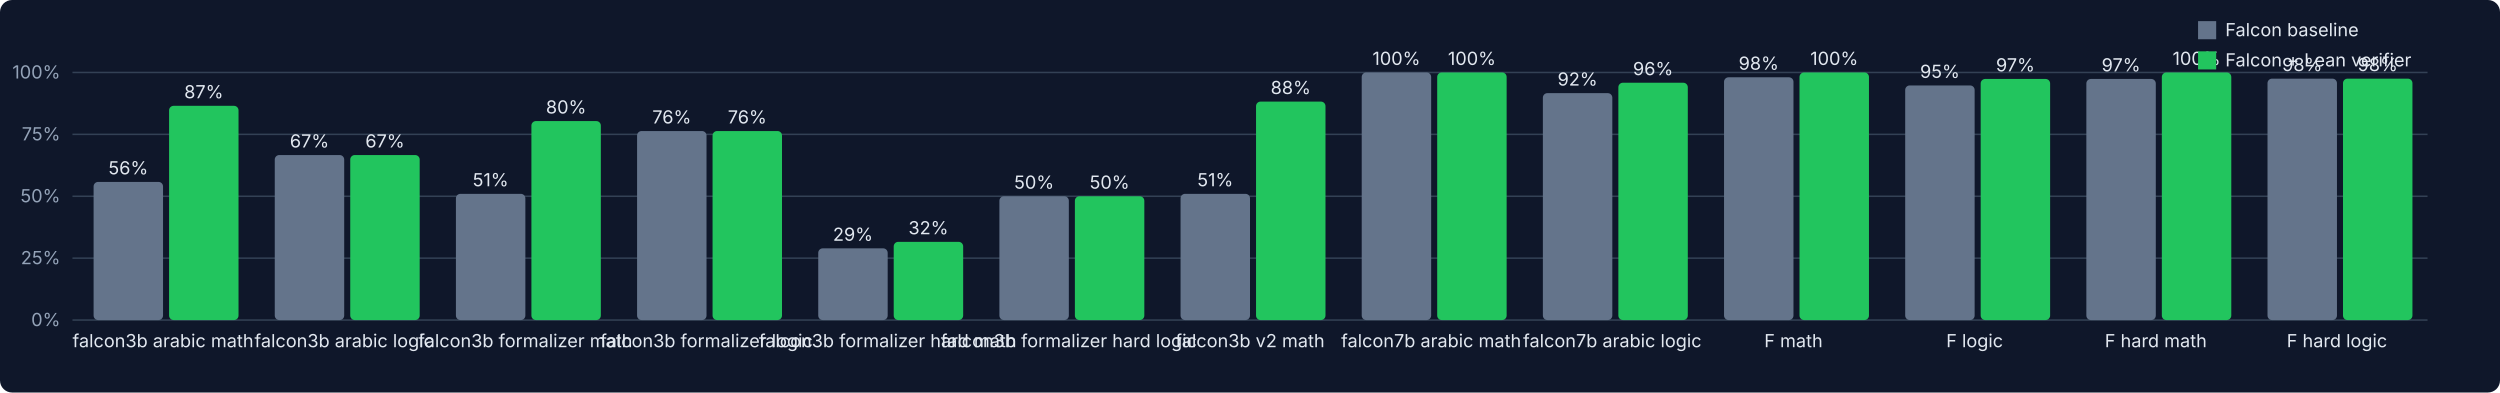
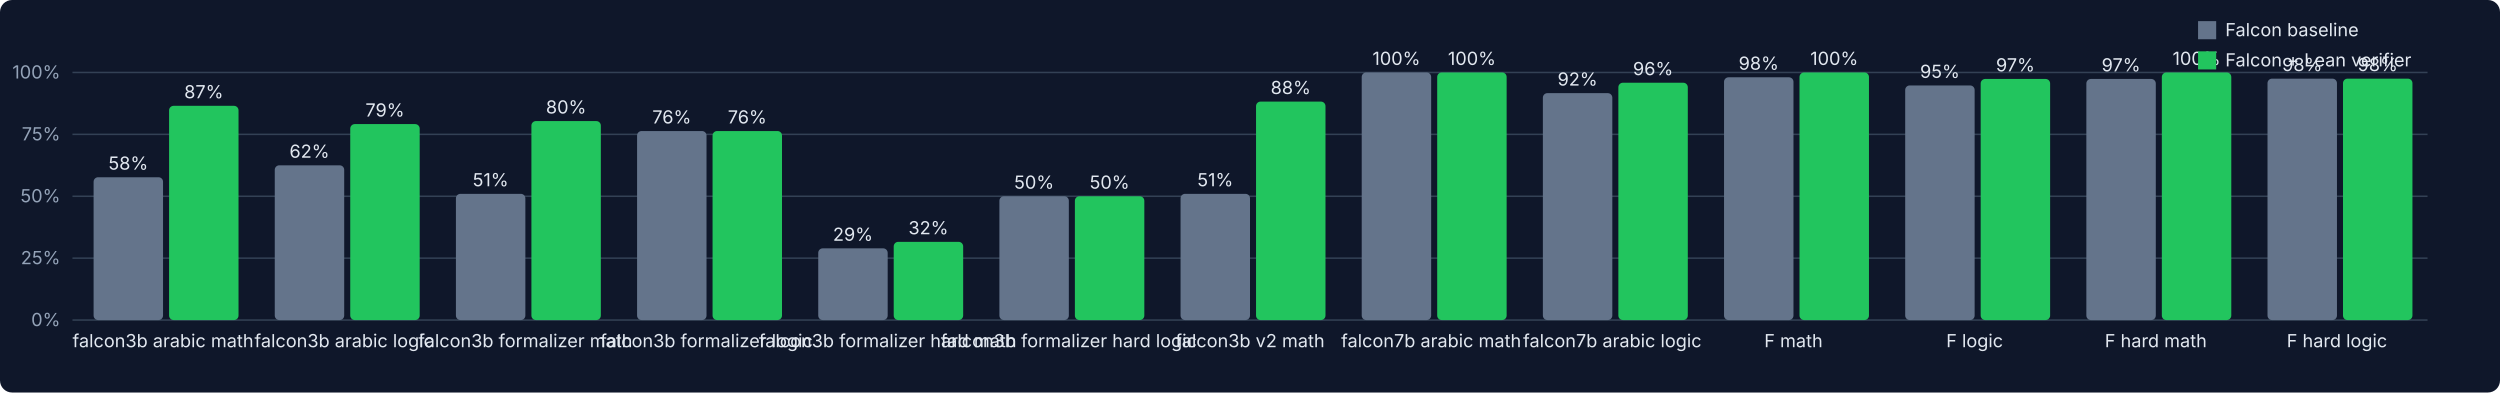
<svg xmlns="http://www.w3.org/2000/svg" viewBox="0 0 1656 260" width="1656" height="260" font-family="Inter,Segoe UI,sans-serif" font-size="12">
  <rect width="1656" height="260" fill="#0f172a" rx="8" />
  <line x1="48" x2="1608" y1="212.0" y2="212.0" stroke="#334155" />
  <text x="40" y="216.0" fill="#94a3b8" text-anchor="end">0%</text>
  <line x1="48" x2="1608" y1="171.0" y2="171.0" stroke="#334155" />
  <text x="40" y="175.0" fill="#94a3b8" text-anchor="end">25%</text>
  <line x1="48" x2="1608" y1="130.0" y2="130.0" stroke="#334155" />
  <text x="40" y="134.0" fill="#94a3b8" text-anchor="end">50%</text>
  <line x1="48" x2="1608" y1="89.0" y2="89.0" stroke="#334155" />
  <text x="40" y="93.0" fill="#94a3b8" text-anchor="end">75%</text>
  <line x1="48" x2="1608" y1="48.0" y2="48.0" stroke="#334155" />
  <text x="40" y="52.0" fill="#94a3b8" text-anchor="end">100%</text>
-   <rect x="62.0" y="120.5" width="46" height="91.5" fill="#64748b" rx="3" />
-   <text x="85.0" y="115.5" fill="#e2e8f0" text-anchor="middle">56%</text>
+   <rect x="62.0" y="117.4" width="46" height="94.6" fill="#64748b" rx="3" />
+   <text x="85.0" y="112.4" fill="#e2e8f0" text-anchor="middle">58%</text>
  <rect x="112.0" y="70.1" width="46" height="141.9" fill="#22c55e" rx="3" />
  <text x="135.0" y="65.1" fill="#e2e8f0" text-anchor="middle">87%</text>
  <text x="108.0" y="230" fill="#e2e8f0" text-anchor="middle">falcon3b arabic math</text>
-   <rect x="182.0" y="102.7" width="46" height="109.3" fill="#64748b" rx="3" />
-   <text x="205.0" y="97.7" fill="#e2e8f0" text-anchor="middle">67%</text>
-   <rect x="232.0" y="102.7" width="46" height="109.3" fill="#22c55e" rx="3" />
-   <text x="255.0" y="97.7" fill="#e2e8f0" text-anchor="middle">67%</text>
+   <rect x="182.0" y="109.5" width="46" height="102.5" fill="#64748b" rx="3" />
+   <text x="205.0" y="104.5" fill="#e2e8f0" text-anchor="middle">62%</text>
+   <rect x="232.0" y="82.2" width="46" height="129.8" fill="#22c55e" rx="3" />
+   <text x="255.0" y="77.2" fill="#e2e8f0" text-anchor="middle">79%</text>
  <text x="228.0" y="230" fill="#e2e8f0" text-anchor="middle">falcon3b arabic logic</text>
  <rect x="302.0" y="128.4" width="46" height="83.6" fill="#64748b" rx="3" />
  <text x="325.0" y="123.4" fill="#e2e8f0" text-anchor="middle">51%</text>
  <rect x="352.0" y="80.2" width="46" height="131.8" fill="#22c55e" rx="3" />
  <text x="375.0" y="75.2" fill="#e2e8f0" text-anchor="middle">80%</text>
  <text x="348.0" y="230" fill="#e2e8f0" text-anchor="middle">falcon3b formalizer math</text>
  <rect x="422.0" y="86.8" width="46" height="125.2" fill="#64748b" rx="3" />
  <text x="445.0" y="81.8" fill="#e2e8f0" text-anchor="middle">76%</text>
  <rect x="472.0" y="86.8" width="46" height="125.2" fill="#22c55e" rx="3" />
  <text x="495.0" y="81.8" fill="#e2e8f0" text-anchor="middle">76%</text>
  <text x="468.0" y="230" fill="#e2e8f0" text-anchor="middle">falcon3b formalizer logic</text>
  <rect x="542.0" y="164.5" width="46" height="47.5" fill="#64748b" rx="3" />
  <text x="565.0" y="159.5" fill="#e2e8f0" text-anchor="middle">29%</text>
  <rect x="592.0" y="160.2" width="46" height="51.8" fill="#22c55e" rx="3" />
  <text x="615.0" y="155.2" fill="#e2e8f0" text-anchor="middle">32%</text>
  <text x="588.0" y="230" fill="#e2e8f0" text-anchor="middle">falcon3b formalizer hard math</text>
  <rect x="662.0" y="130.0" width="46" height="82.0" fill="#64748b" rx="3" />
  <text x="685.0" y="125.0" fill="#e2e8f0" text-anchor="middle">50%</text>
  <rect x="712.0" y="130.0" width="46" height="82.0" fill="#22c55e" rx="3" />
  <text x="735.0" y="125.0" fill="#e2e8f0" text-anchor="middle">50%</text>
  <text x="708.0" y="230" fill="#e2e8f0" text-anchor="middle">falcon3b formalizer hard logic</text>
  <rect x="782.0" y="128.4" width="46" height="83.6" fill="#64748b" rx="3" />
  <text x="805.0" y="123.4" fill="#e2e8f0" text-anchor="middle">51%</text>
  <rect x="832.0" y="67.3" width="46" height="144.7" fill="#22c55e" rx="3" />
  <text x="855.0" y="62.3" fill="#e2e8f0" text-anchor="middle">88%</text>
  <text x="828.0" y="230" fill="#e2e8f0" text-anchor="middle">falcon3b v2 math</text>
  <rect x="902.0" y="48.0" width="46" height="164.0" fill="#64748b" rx="3" />
  <text x="925.0" y="43.0" fill="#e2e8f0" text-anchor="middle">100%</text>
  <rect x="952.0" y="48.0" width="46" height="164.0" fill="#22c55e" rx="3" />
  <text x="975.0" y="43.0" fill="#e2e8f0" text-anchor="middle">100%</text>
  <text x="948.0" y="230" fill="#e2e8f0" text-anchor="middle">falcon7b arabic math</text>
  <rect x="1022.0" y="61.7" width="46" height="150.3" fill="#64748b" rx="3" />
  <text x="1045.0" y="56.7" fill="#e2e8f0" text-anchor="middle">92%</text>
  <rect x="1072.0" y="54.8" width="46" height="157.2" fill="#22c55e" rx="3" />
  <text x="1095.0" y="49.8" fill="#e2e8f0" text-anchor="middle">96%</text>
  <text x="1068.0" y="230" fill="#e2e8f0" text-anchor="middle">falcon7b arabic logic</text>
  <rect x="1142.0" y="51.2" width="46" height="160.8" fill="#64748b" rx="3" />
  <text x="1165.0" y="46.2" fill="#e2e8f0" text-anchor="middle">98%</text>
  <rect x="1192.0" y="48.0" width="46" height="164.0" fill="#22c55e" rx="3" />
  <text x="1215.0" y="43.0" fill="#e2e8f0" text-anchor="middle">100%</text>
  <text x="1188.0" y="230" fill="#e2e8f0" text-anchor="middle">F math</text>
  <rect x="1262.0" y="56.6" width="46" height="155.4" fill="#64748b" rx="3" />
  <text x="1285.0" y="51.6" fill="#e2e8f0" text-anchor="middle">95%</text>
  <rect x="1312.0" y="52.3" width="46" height="159.7" fill="#22c55e" rx="3" />
  <text x="1335.0" y="47.3" fill="#e2e8f0" text-anchor="middle">97%</text>
  <text x="1308.0" y="230" fill="#e2e8f0" text-anchor="middle">F logic</text>
  <rect x="1382.0" y="52.3" width="46" height="159.7" fill="#64748b" rx="3" />
  <text x="1405.0" y="47.3" fill="#e2e8f0" text-anchor="middle">97%</text>
  <rect x="1432.0" y="48.0" width="46" height="164.0" fill="#22c55e" rx="3" />
  <text x="1455.0" y="43.0" fill="#e2e8f0" text-anchor="middle">100%</text>
  <text x="1428.0" y="230" fill="#e2e8f0" text-anchor="middle">F hard math</text>
  <rect x="1502.0" y="52.1" width="46" height="159.9" fill="#64748b" rx="3" />
  <text x="1525.0" y="47.1" fill="#e2e8f0" text-anchor="middle">98%</text>
  <rect x="1552.0" y="52.1" width="46" height="159.9" fill="#22c55e" rx="3" />
  <text x="1575.0" y="47.1" fill="#e2e8f0" text-anchor="middle">98%</text>
  <text x="1548.0" y="230" fill="#e2e8f0" text-anchor="middle">F hard logic</text>
  <rect x="1456" y="14" width="12" height="12" fill="#64748b" />
  <text x="1474" y="24" fill="#e2e8f0">Falcon baseline</text>
  <rect x="1456" y="34" width="12" height="12" fill="#22c55e" />
  <text x="1474" y="44" fill="#e2e8f0">Falcon + Lean verifier</text>
</svg>
